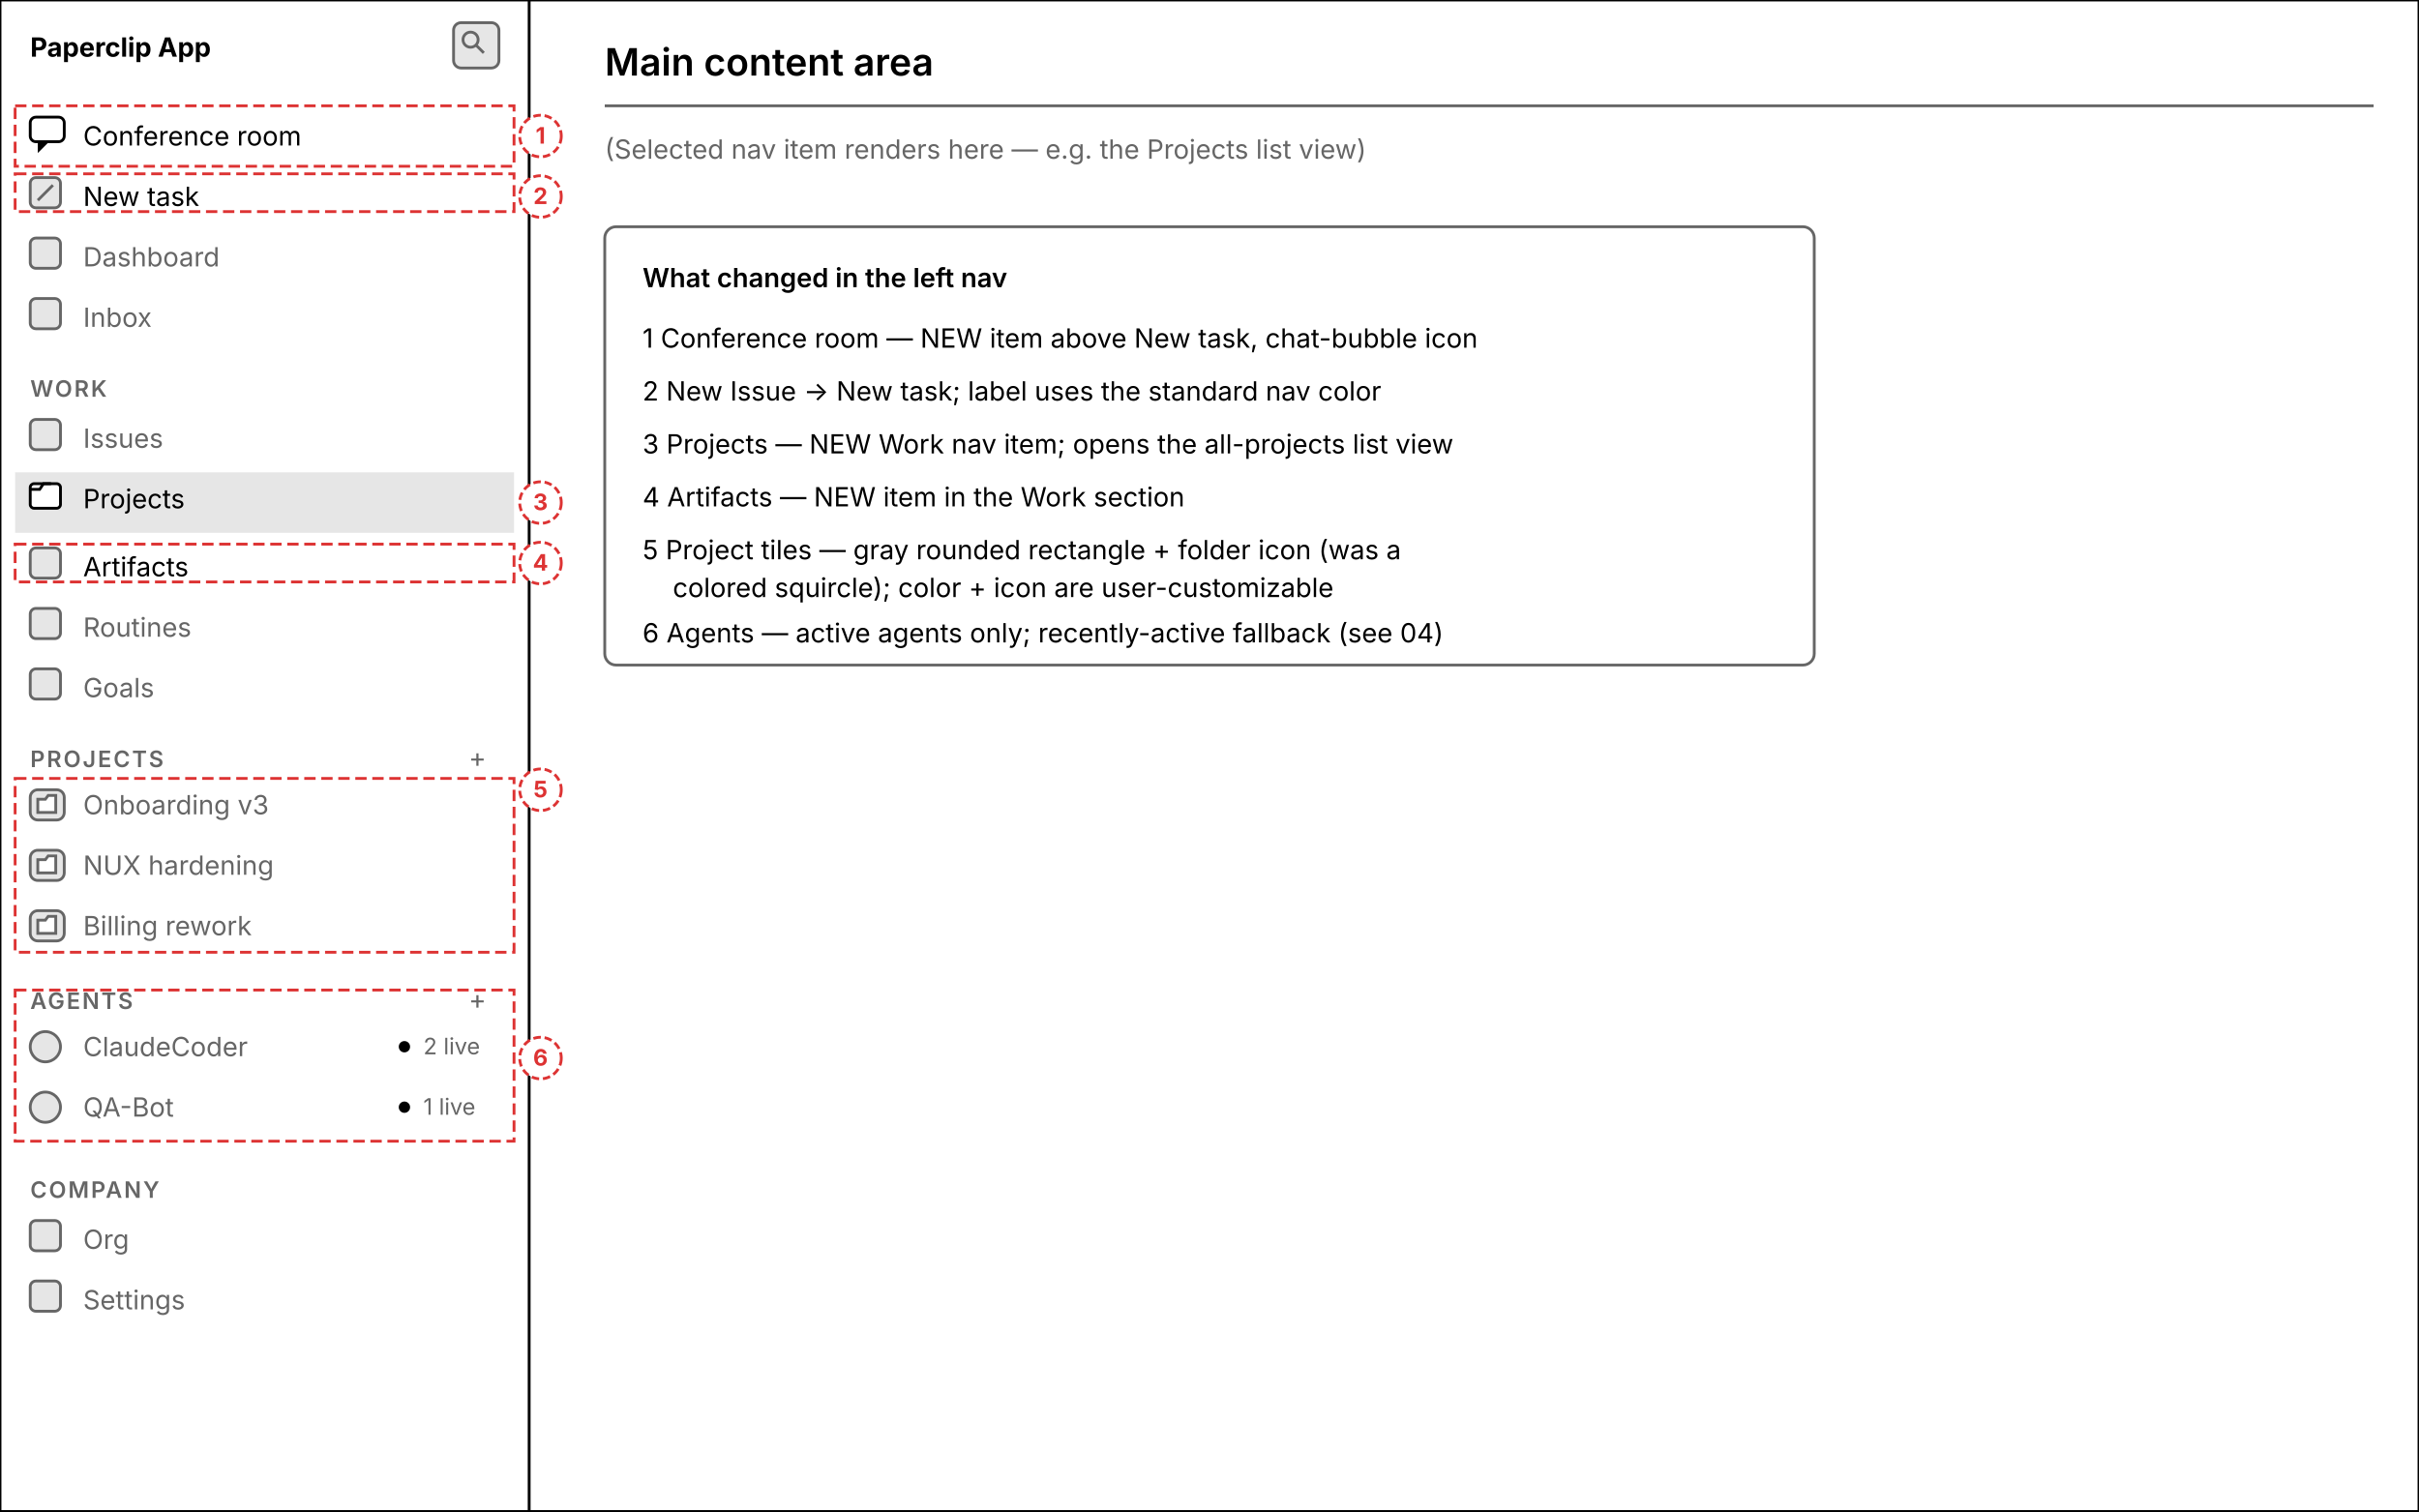
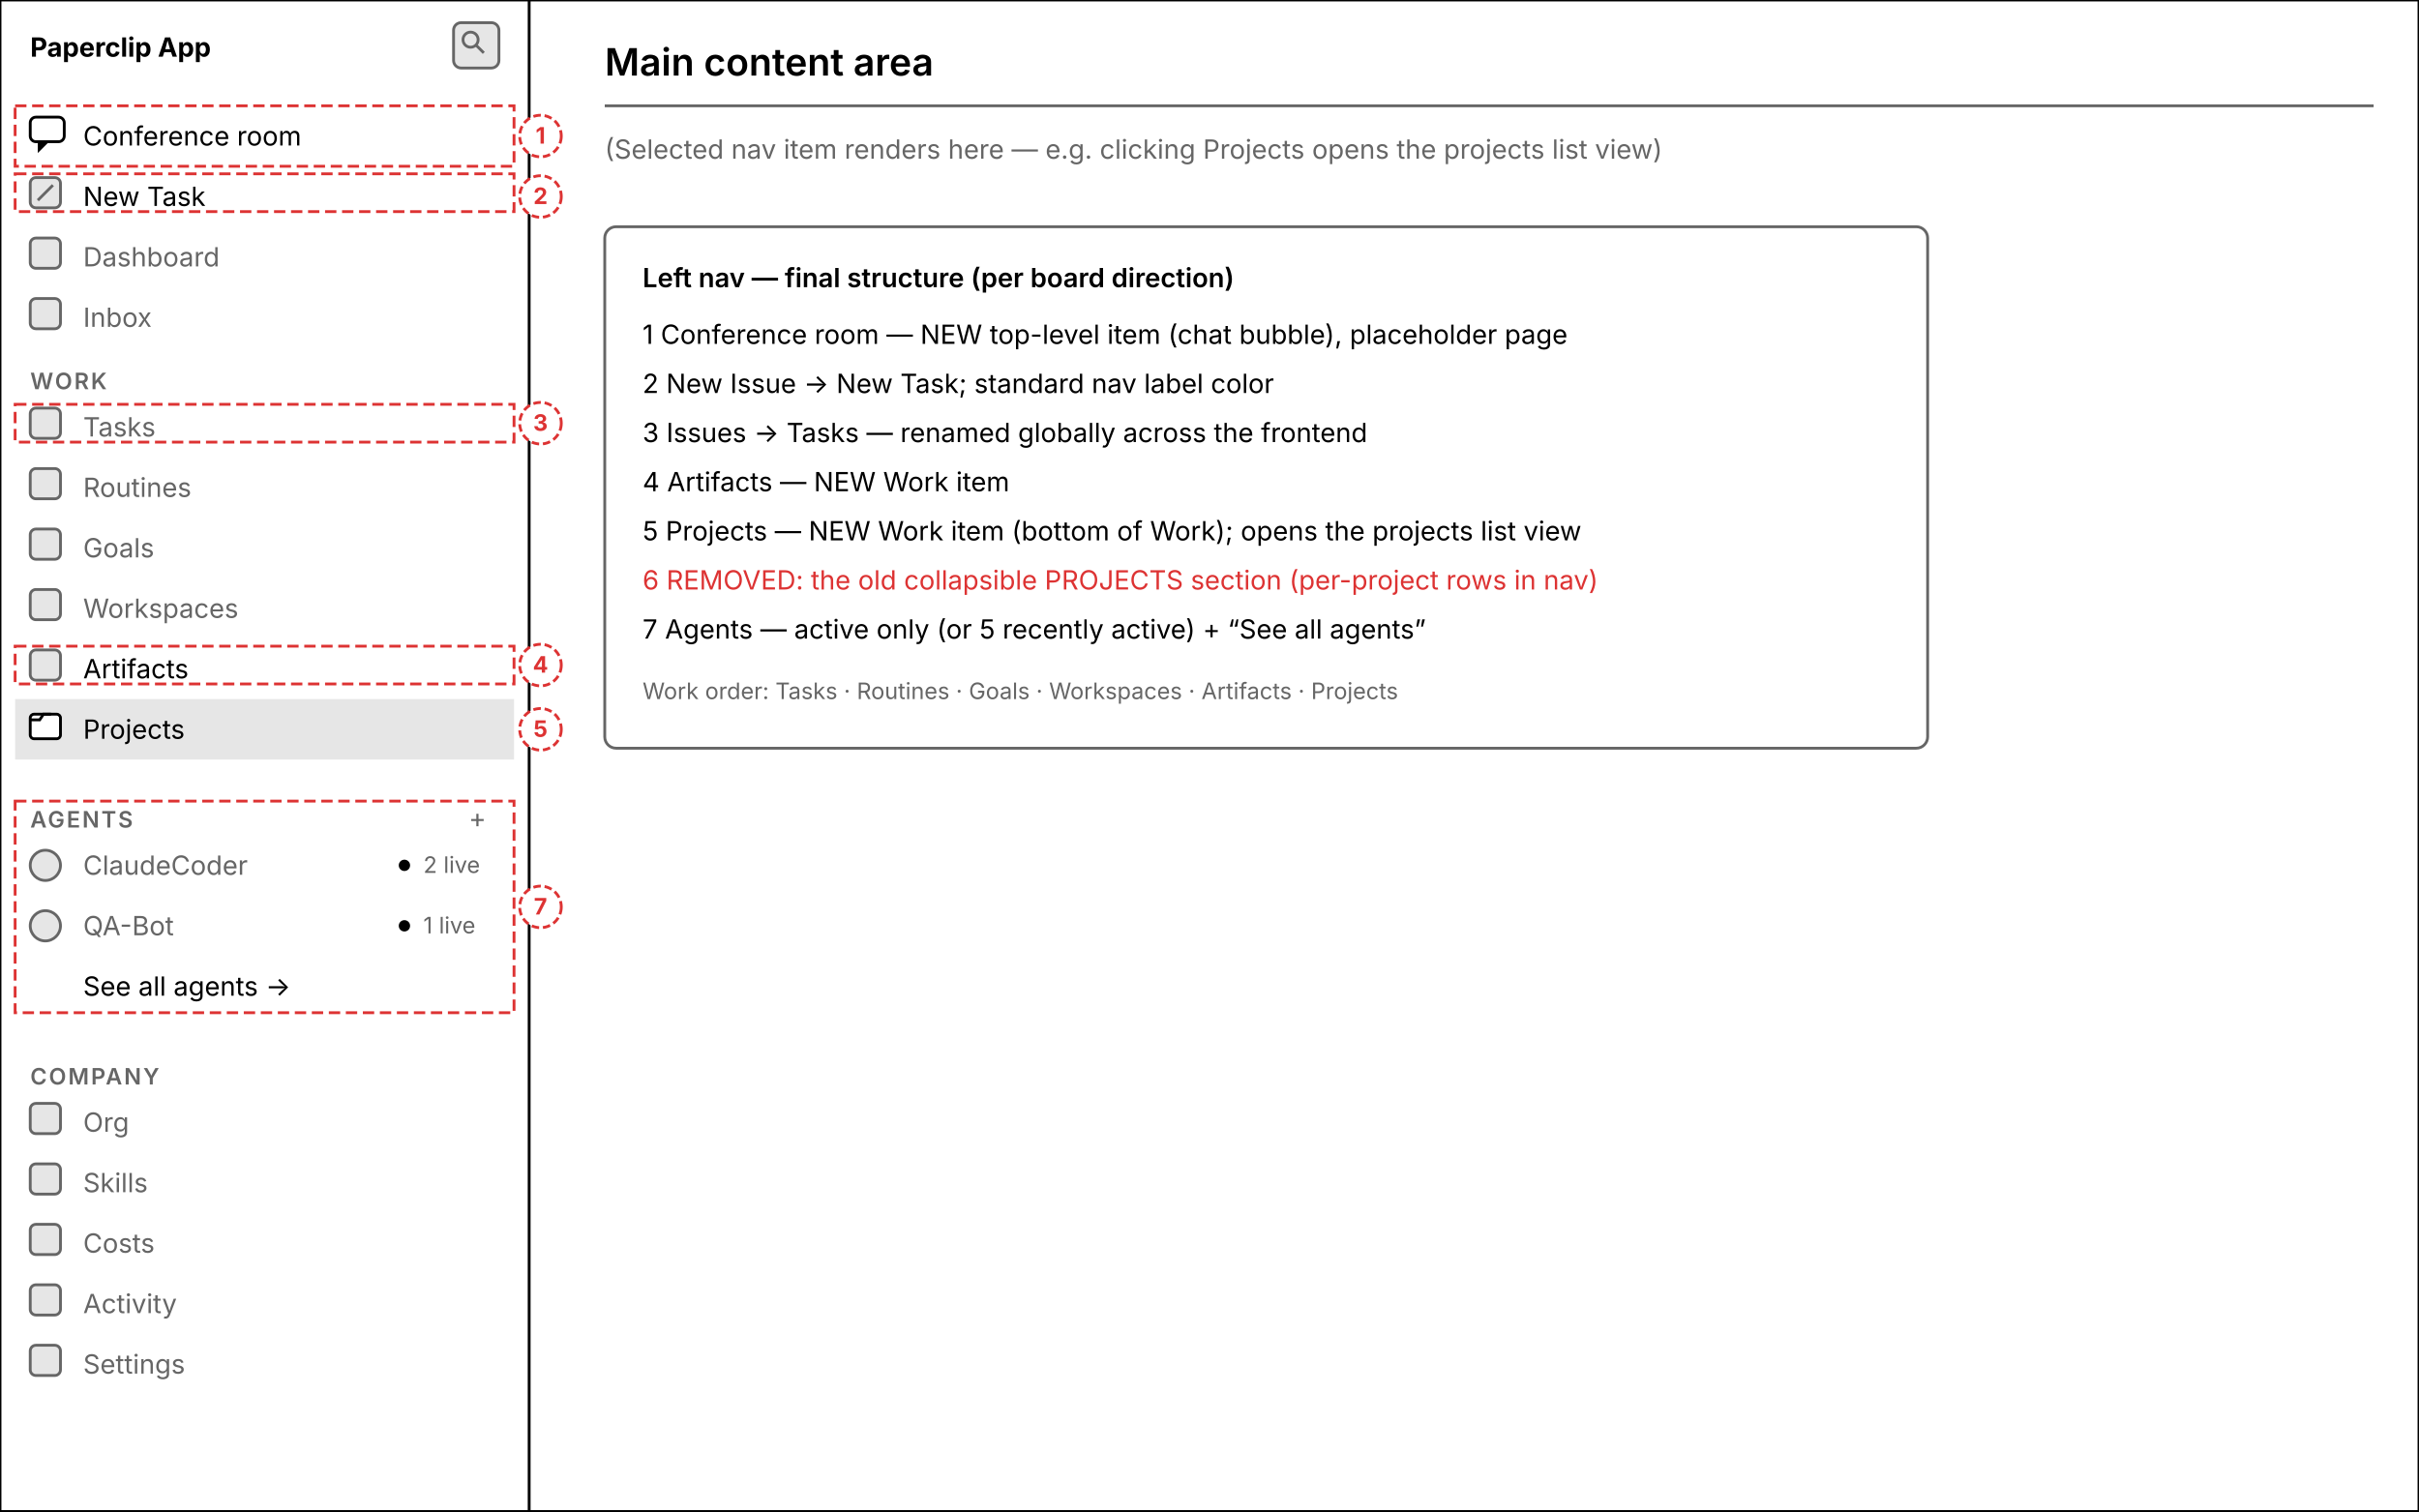
<svg xmlns="http://www.w3.org/2000/svg" width="1280" height="800" viewBox="0 0 1280 800" font-family="-apple-system, system-ui, sans-serif" fill="#fff" stroke="#000" stroke-width="1.5">
  <rect x="0" y="0" width="1280" height="800" />
  <rect x="0" y="0" width="280" height="800" />
  <text x="16" y="30" font-size="14" font-weight="700" stroke="none" fill="#000">Paperclip App</text>
  <rect x="240" y="12" width="24" height="24" rx="4" fill="#e6e6e6" stroke="#666" />
  <circle cx="249" cy="21" r="4" fill="none" stroke="#666" />
  <line x1="252" y1="24" x2="256" y2="28" stroke="#666" />
  <g>
    <rect x="8" y="56" width="264" height="32" fill="#fff" stroke="none" />
    <rect x="16" y="62" width="18" height="13" rx="3" fill="none" stroke="#000" />
    <polygon points="20,75 20,81 26,75" fill="#000" stroke="none" />
    <text x="44" y="77" font-size="14" stroke="none" fill="#000">Conference room</text>
  </g>
  <g>
    <rect x="16" y="94" width="16" height="16" rx="3" fill="#e6e6e6" stroke="#666" />
    <line x1="20" y1="106" x2="28" y2="98" stroke="#666" />
-     <text x="44" y="109" font-size="14" stroke="none" fill="#000">New task</text>
+     <text x="44" y="109" font-size="14" stroke="none" fill="#000">New Task</text>
  </g>
  <rect x="16" y="126" width="16" height="16" rx="3" fill="#e6e6e6" stroke="#666" />
  <text x="44" y="141" font-size="14" stroke="none" fill="#666">Dashboard</text>
  <rect x="16" y="158" width="16" height="16" rx="3" fill="#e6e6e6" stroke="#666" />
  <text x="44" y="173" font-size="14" stroke="none" fill="#666">Inbox</text>
-   <text x="16" y="210" font-size="12" font-weight="600" letter-spacing="1" stroke="none" fill="#666">WORK</text>
-   <rect x="16" y="222" width="16" height="16" rx="3" fill="#e6e6e6" stroke="#666" />
-   <text x="44" y="237" font-size="14" stroke="none" fill="#666">Issues</text>
-   <rect x="8" y="250" width="264" height="32" fill="#e6e6e6" stroke="none" />
-   <rect x="16" y="256" width="16" height="13" rx="2" fill="#fff" stroke="#000" />
-   <path d="M16 259 l5 0 l2 -3 l4 0" fill="none" stroke="#000" />
-   <text x="44" y="269" font-size="14" stroke="none" fill="#000">Projects</text>
-   <rect x="16" y="290" width="16" height="16" rx="3" fill="#e6e6e6" stroke="#666" />
-   <text x="44" y="305" font-size="14" stroke="none" fill="#000">Artifacts</text>
-   <rect x="16" y="322" width="16" height="16" rx="3" fill="#e6e6e6" stroke="#666" />
-   <text x="44" y="337" font-size="14" stroke="none" fill="#666">Routines</text>
-   <rect x="16" y="354" width="16" height="16" rx="3" fill="#e6e6e6" stroke="#666" />
-   <text x="44" y="369" font-size="14" stroke="none" fill="#666">Goals</text>
-   <text x="16" y="406" font-size="12" font-weight="600" letter-spacing="1" stroke="none" fill="#666">PROJECTS</text>
-   <text x="248" y="406" font-size="14" stroke="none" fill="#666">+</text>
+   <text x="16" y="206" font-size="12" font-weight="600" letter-spacing="1" stroke="none" fill="#666">WORK</text>
+   <rect x="16" y="216" width="16" height="16" rx="3" fill="#e6e6e6" stroke="#666" />
+   <text x="44" y="231" font-size="14" stroke="none" fill="#666">Tasks</text>
+   <rect x="16" y="248" width="16" height="16" rx="3" fill="#e6e6e6" stroke="#666" />
+   <text x="44" y="263" font-size="14" stroke="none" fill="#666">Routines</text>
+   <rect x="16" y="280" width="16" height="16" rx="3" fill="#e6e6e6" stroke="#666" />
+   <text x="44" y="295" font-size="14" stroke="none" fill="#666">Goals</text>
+   <rect x="16" y="312" width="16" height="16" rx="3" fill="#e6e6e6" stroke="#666" />
+   <text x="44" y="327" font-size="14" stroke="none" fill="#666">Workspaces</text>
+   <rect x="16" y="344" width="16" height="16" rx="3" fill="#e6e6e6" stroke="#666" />
+   <text x="44" y="359" font-size="14" stroke="none" fill="#000">Artifacts</text>
+   <rect x="8" y="370" width="264" height="32" fill="#e6e6e6" stroke="none" />
+   <rect x="16" y="378" width="16" height="13" rx="2" fill="#fff" stroke="#000" />
+   <path d="M16 381 l5 0 l2 -3 l4 0" fill="none" stroke="#000" />
+   <text x="44" y="391" font-size="14" stroke="none" fill="#000">Projects</text>
+   <text x="16" y="438" font-size="12" font-weight="600" letter-spacing="1" stroke="none" fill="#666">AGENTS</text>
+   <text x="248" y="438" font-size="14" stroke="none" fill="#666">+</text>
  <g>
-     <rect x="16" y="418" width="18" height="16" rx="4" fill="#e6e6e6" stroke="#666" />
-     <path d="M20 423 l4 0 l1.5 -2 l4 0 l0 9 l-9.5 0 z" fill="#fff" stroke="#666" />
-     <text x="44" y="431" font-size="14" stroke="none" fill="#666">Onboarding v3</text>
+     <circle cx="24" cy="458" r="8" fill="#e6e6e6" stroke="#666" />
+     <text x="44" y="463" font-size="14" stroke="none" fill="#666">ClaudeCoder</text>
+     <circle cx="214" cy="458" r="3" fill="#000" stroke="none" />
+     <text x="224" y="462" font-size="12" stroke="none" fill="#666">2 live</text>
  </g>
  <g>
-     <rect x="16" y="450" width="18" height="16" rx="4" fill="#e6e6e6" stroke="#666" />
-     <path d="M20 455 l4 0 l1.5 -2 l4 0 l0 9 l-9.5 0 z" fill="#fff" stroke="#666" />
-     <text x="44" y="463" font-size="14" stroke="none" fill="#666">NUX hardening</text>
+     <circle cx="24" cy="490" r="8" fill="#e6e6e6" stroke="#666" />
+     <text x="44" y="495" font-size="14" stroke="none" fill="#666">QA-Bot</text>
+     <circle cx="214" cy="490" r="3" fill="#000" stroke="none" />
+     <text x="224" y="494" font-size="12" stroke="none" fill="#666">1 live</text>
  </g>
-   <g>
-     <rect x="16" y="482" width="18" height="16" rx="4" fill="#e6e6e6" stroke="#666" />
-     <path d="M20 487 l4 0 l1.5 -2 l4 0 l0 9 l-9.5 0 z" fill="#fff" stroke="#666" />
-     <text x="44" y="495" font-size="14" stroke="none" fill="#666">Billing rework</text>
-   </g>
-   <text x="16" y="534" font-size="12" font-weight="600" letter-spacing="1" stroke="none" fill="#666">AGENTS</text>
-   <text x="248" y="534" font-size="14" stroke="none" fill="#666">+</text>
-   <g>
-     <circle cx="24" cy="554" r="8" fill="#e6e6e6" stroke="#666" />
-     <text x="44" y="559" font-size="14" stroke="none" fill="#666">ClaudeCoder</text>
-     <circle cx="214" cy="554" r="3" fill="#000" stroke="none" />
-     <text x="224" y="558" font-size="12" stroke="none" fill="#666">2 live</text>
-   </g>
-   <g>
-     <circle cx="24" cy="586" r="8" fill="#e6e6e6" stroke="#666" />
-     <text x="44" y="591" font-size="14" stroke="none" fill="#666">QA-Bot</text>
-     <circle cx="214" cy="586" r="3" fill="#000" stroke="none" />
-     <text x="224" y="590" font-size="12" stroke="none" fill="#666">1 live</text>
-   </g>
-   <text x="16" y="634" font-size="12" font-weight="600" letter-spacing="1" stroke="none" fill="#666">COMPANY</text>
-   <rect x="16" y="646" width="16" height="16" rx="3" fill="#e6e6e6" stroke="#666" />
-   <text x="44" y="661" font-size="14" stroke="none" fill="#666">Org</text>
-   <rect x="16" y="678" width="16" height="16" rx="3" fill="#e6e6e6" stroke="#666" />
-   <text x="44" y="693" font-size="14" stroke="none" fill="#666">Settings</text>
+   <text x="44" y="527" font-size="14" stroke="none" fill="#000">See all agents →</text>
+   <text x="16" y="574" font-size="12" font-weight="600" letter-spacing="1" stroke="none" fill="#666">COMPANY</text>
+   <rect x="16" y="584" width="16" height="16" rx="3" fill="#e6e6e6" stroke="#666" />
+   <text x="44" y="599" font-size="14" stroke="none" fill="#666">Org</text>
+   <rect x="16" y="616" width="16" height="16" rx="3" fill="#e6e6e6" stroke="#666" />
+   <text x="44" y="631" font-size="14" stroke="none" fill="#666">Skills</text>
+   <rect x="16" y="648" width="16" height="16" rx="3" fill="#e6e6e6" stroke="#666" />
+   <text x="44" y="663" font-size="14" stroke="none" fill="#666">Costs</text>
+   <rect x="16" y="680" width="16" height="16" rx="3" fill="#e6e6e6" stroke="#666" />
+   <text x="44" y="695" font-size="14" stroke="none" fill="#666">Activity</text>
+   <rect x="16" y="712" width="16" height="16" rx="3" fill="#e6e6e6" stroke="#666" />
+   <text x="44" y="727" font-size="14" stroke="none" fill="#666">Settings</text>
  <text x="320" y="40" font-size="20" font-weight="600" stroke="none" fill="#000">Main content area</text>
  <line x1="320" y1="56" x2="1256" y2="56" stroke="#666" />
-   <text x="320" y="84" font-size="14" stroke="none" fill="#666">(Selected nav item renders here — e.g. the Projects list view)</text>
+   <text x="320" y="84" font-size="14" stroke="none" fill="#666">(Selected nav item renders here — e.g. clicking Projects opens the projects list view)</text>
  <g transform="translate(320,120)">
-     <rect width="640" height="232" rx="6" fill="#fff" stroke="#666" />
-     <text x="20" y="32" font-size="14" font-weight="600" stroke="none" fill="#000">What changed in the left nav</text>
-     <text x="20" y="64" font-size="14" stroke="none" fill="#000">1  Conference room — NEW item above New task, chat-bubble icon</text>
-     <text x="20" y="92" font-size="14" stroke="none" fill="#000">2  New Issue  →  New task; label uses the standard nav color</text>
-     <text x="20" y="120" font-size="14" stroke="none" fill="#000">3  Projects — NEW Work nav item; opens the all-projects list view</text>
-     <text x="20" y="148" font-size="14" stroke="none" fill="#000">4  Artifacts — NEW item in the Work section</text>
-     <text x="20" y="176" font-size="14" stroke="none" fill="#000">5  Project tiles — gray rounded rectangle + folder icon (was a</text>
-     <text x="36" y="196" font-size="14" stroke="none" fill="#000">colored squircle); color + icon are user-customizable</text>
-     <text x="20" y="220" font-size="14" stroke="none" fill="#000">6  Agents — active agents only; recently-active fallback (see 04)</text>
+     <rect width="700" height="276" rx="6" fill="#fff" stroke="#666" />
+     <text x="20" y="32" font-size="14" font-weight="600" stroke="none" fill="#000">Left nav — final structure (per board direction)</text>
+     <text x="20" y="62" font-size="14" stroke="none" fill="#000">1  Conference room — NEW top-level item (chat bubble), placeholder page</text>
+     <text x="20" y="88" font-size="14" stroke="none" fill="#000">2  New Issue  →  New Task; standard nav label color</text>
+     <text x="20" y="114" font-size="14" stroke="none" fill="#000">3  Issues  →  Tasks — renamed globally across the frontend</text>
+     <text x="20" y="140" font-size="14" stroke="none" fill="#000">4  Artifacts — NEW Work item</text>
+     <text x="20" y="166" font-size="14" stroke="none" fill="#000">5  Projects — NEW Work item (bottom of Work); opens the projects list view</text>
+     <text x="20" y="192" font-size="14" stroke="none" fill="#d33">6  REMOVED: the old collapsible PROJECTS section (per-project rows in nav)</text>
+     <text x="20" y="218" font-size="14" stroke="none" fill="#000">7  Agents — active only (or 5 recently active) + “See all agents”</text>
+     <text x="20" y="250" font-size="12" stroke="none" fill="#666">Work order: Tasks · Routines · Goals · Workspaces · Artifacts · Projects</text>
  </g>
  <g data-region="annotations">
    <rect x="8" y="56" width="264" height="32" fill="none" stroke="#d33" stroke-dasharray="6 3" />
    <g transform="translate(286,72)">
      <circle r="11" fill="#fff" stroke="#d33" stroke-dasharray="4 2" />
      <text y="4" font-size="12" font-weight="700" text-anchor="middle" stroke="none" fill="#d33">1</text>
    </g>
    <rect x="8" y="92" width="264" height="20" fill="none" stroke="#d33" stroke-dasharray="6 3" />
    <g transform="translate(286,104)">
      <circle r="11" fill="#fff" stroke="#d33" stroke-dasharray="4 2" />
      <text y="4" font-size="12" font-weight="700" text-anchor="middle" stroke="none" fill="#d33">2</text>
    </g>
-     <g transform="translate(286,266)">
+     <rect x="8" y="214" width="264" height="20" fill="none" stroke="#d33" stroke-dasharray="6 3" />
+     <g transform="translate(286,224)">
      <circle r="11" fill="#fff" stroke="#d33" stroke-dasharray="4 2" />
      <text y="4" font-size="12" font-weight="700" text-anchor="middle" stroke="none" fill="#d33">3</text>
    </g>
-     <rect x="8" y="288" width="264" height="20" fill="none" stroke="#d33" stroke-dasharray="6 3" />
-     <g transform="translate(286,298)">
+     <rect x="8" y="342" width="264" height="20" fill="none" stroke="#d33" stroke-dasharray="6 3" />
+     <g transform="translate(286,352)">
      <circle r="11" fill="#fff" stroke="#d33" stroke-dasharray="4 2" />
      <text y="4" font-size="12" font-weight="700" text-anchor="middle" stroke="none" fill="#d33">4</text>
    </g>
-     <rect x="8" y="412" width="264" height="92" fill="none" stroke="#d33" stroke-dasharray="6 3" />
-     <g transform="translate(286,418)">
+     <g transform="translate(286,386)">
      <circle r="11" fill="#fff" stroke="#d33" stroke-dasharray="4 2" />
      <text y="4" font-size="12" font-weight="700" text-anchor="middle" stroke="none" fill="#d33">5</text>
    </g>
-     <rect x="8" y="524" width="264" height="80" fill="none" stroke="#d33" stroke-dasharray="6 3" />
-     <g transform="translate(286,560)">
+     <rect x="8" y="424" width="264" height="112" fill="none" stroke="#d33" stroke-dasharray="6 3" />
+     <g transform="translate(286,480)">
      <circle r="11" fill="#fff" stroke="#d33" stroke-dasharray="4 2" />
-       <text y="4" font-size="12" font-weight="700" text-anchor="middle" stroke="none" fill="#d33">6</text>
+       <text y="4" font-size="12" font-weight="700" text-anchor="middle" stroke="none" fill="#d33">7</text>
    </g>
  </g>
</svg>
